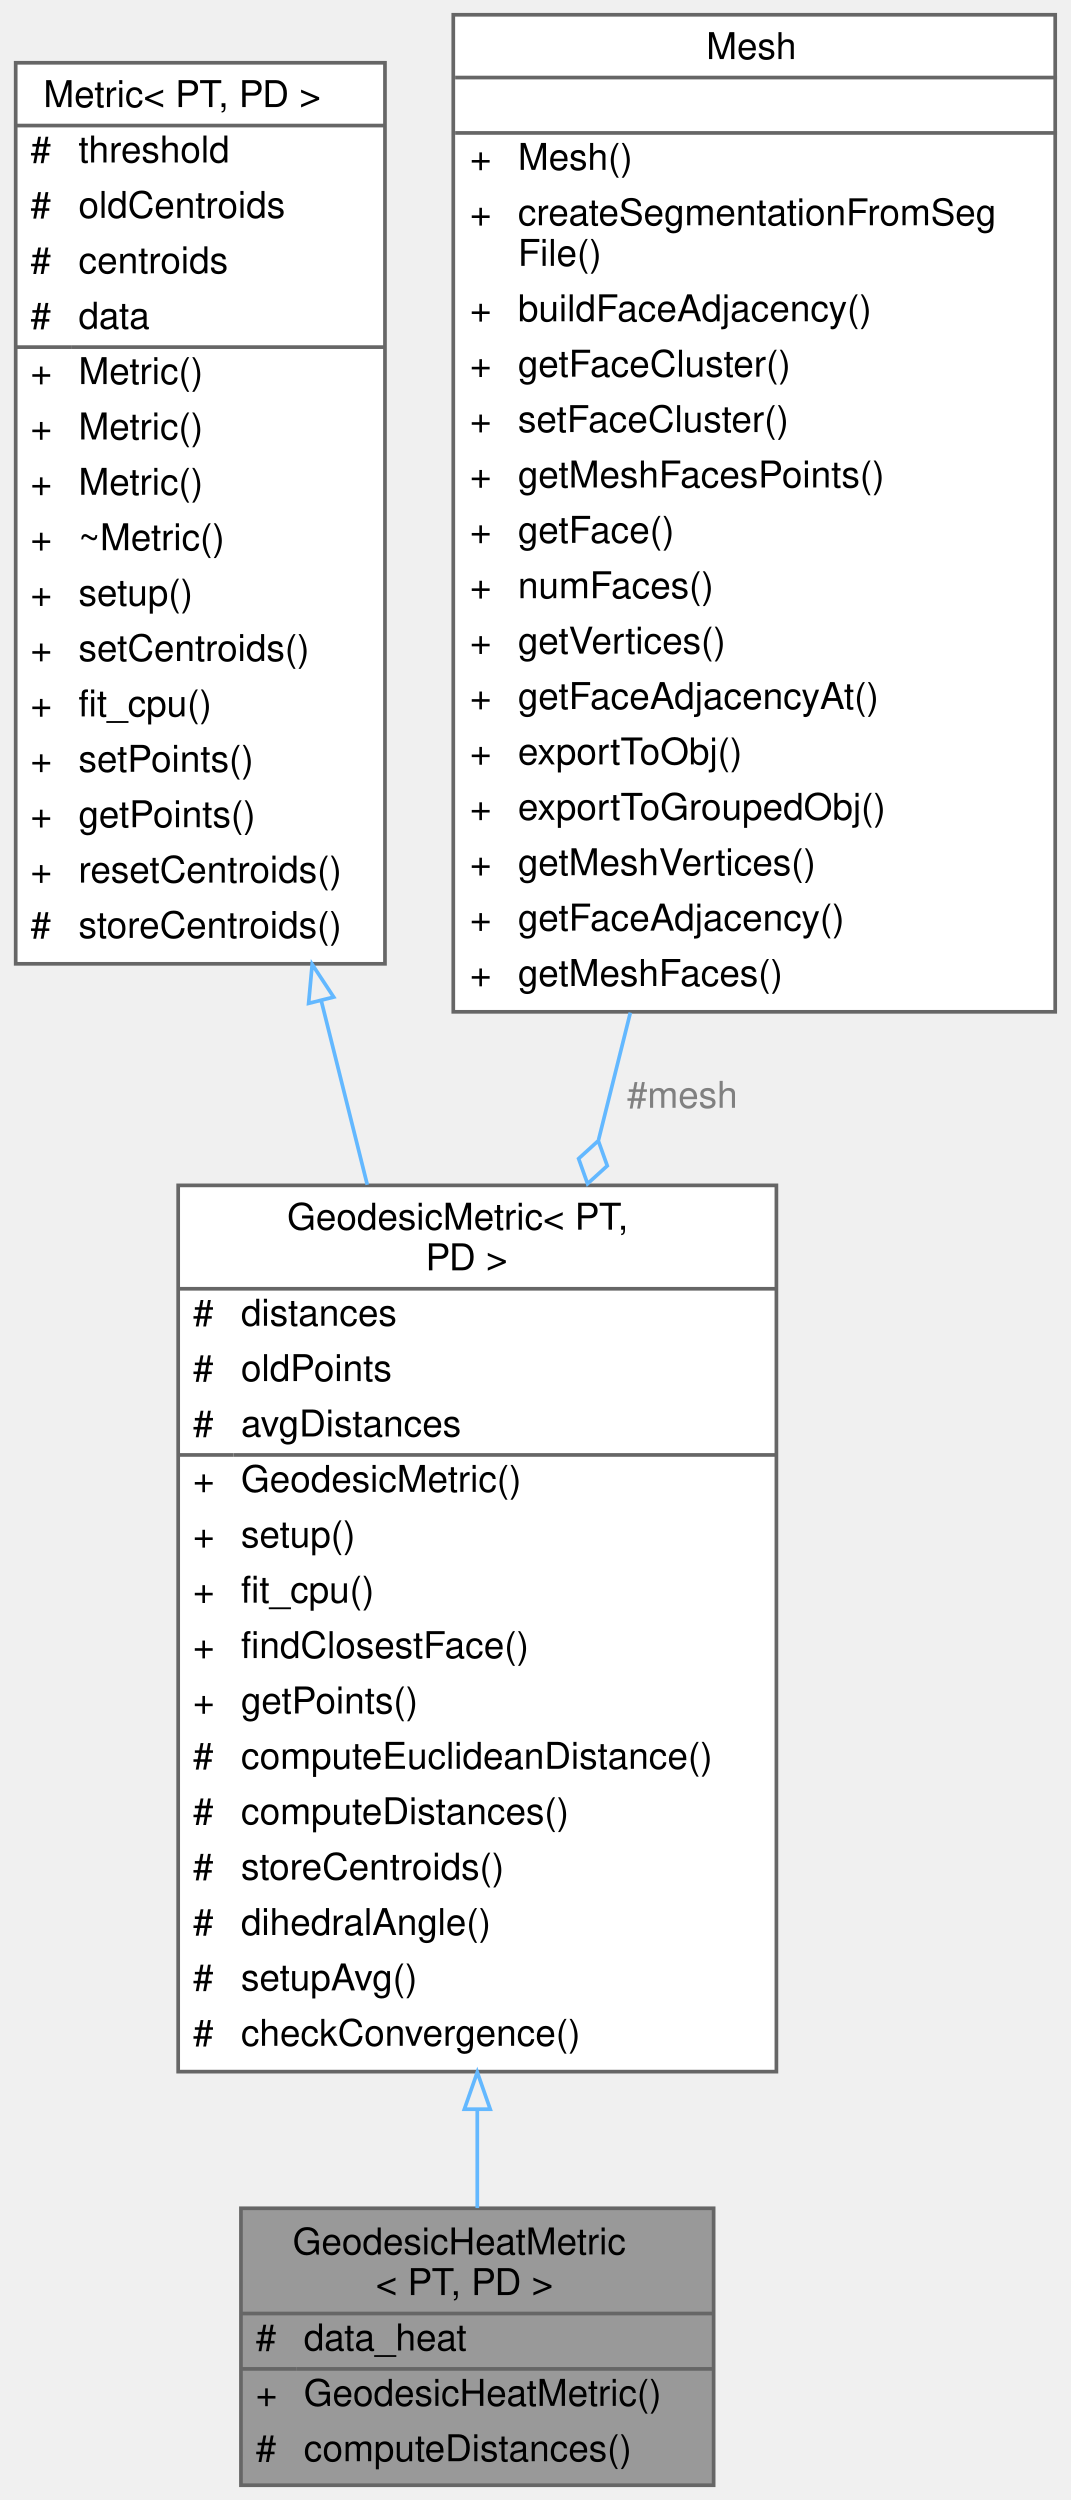
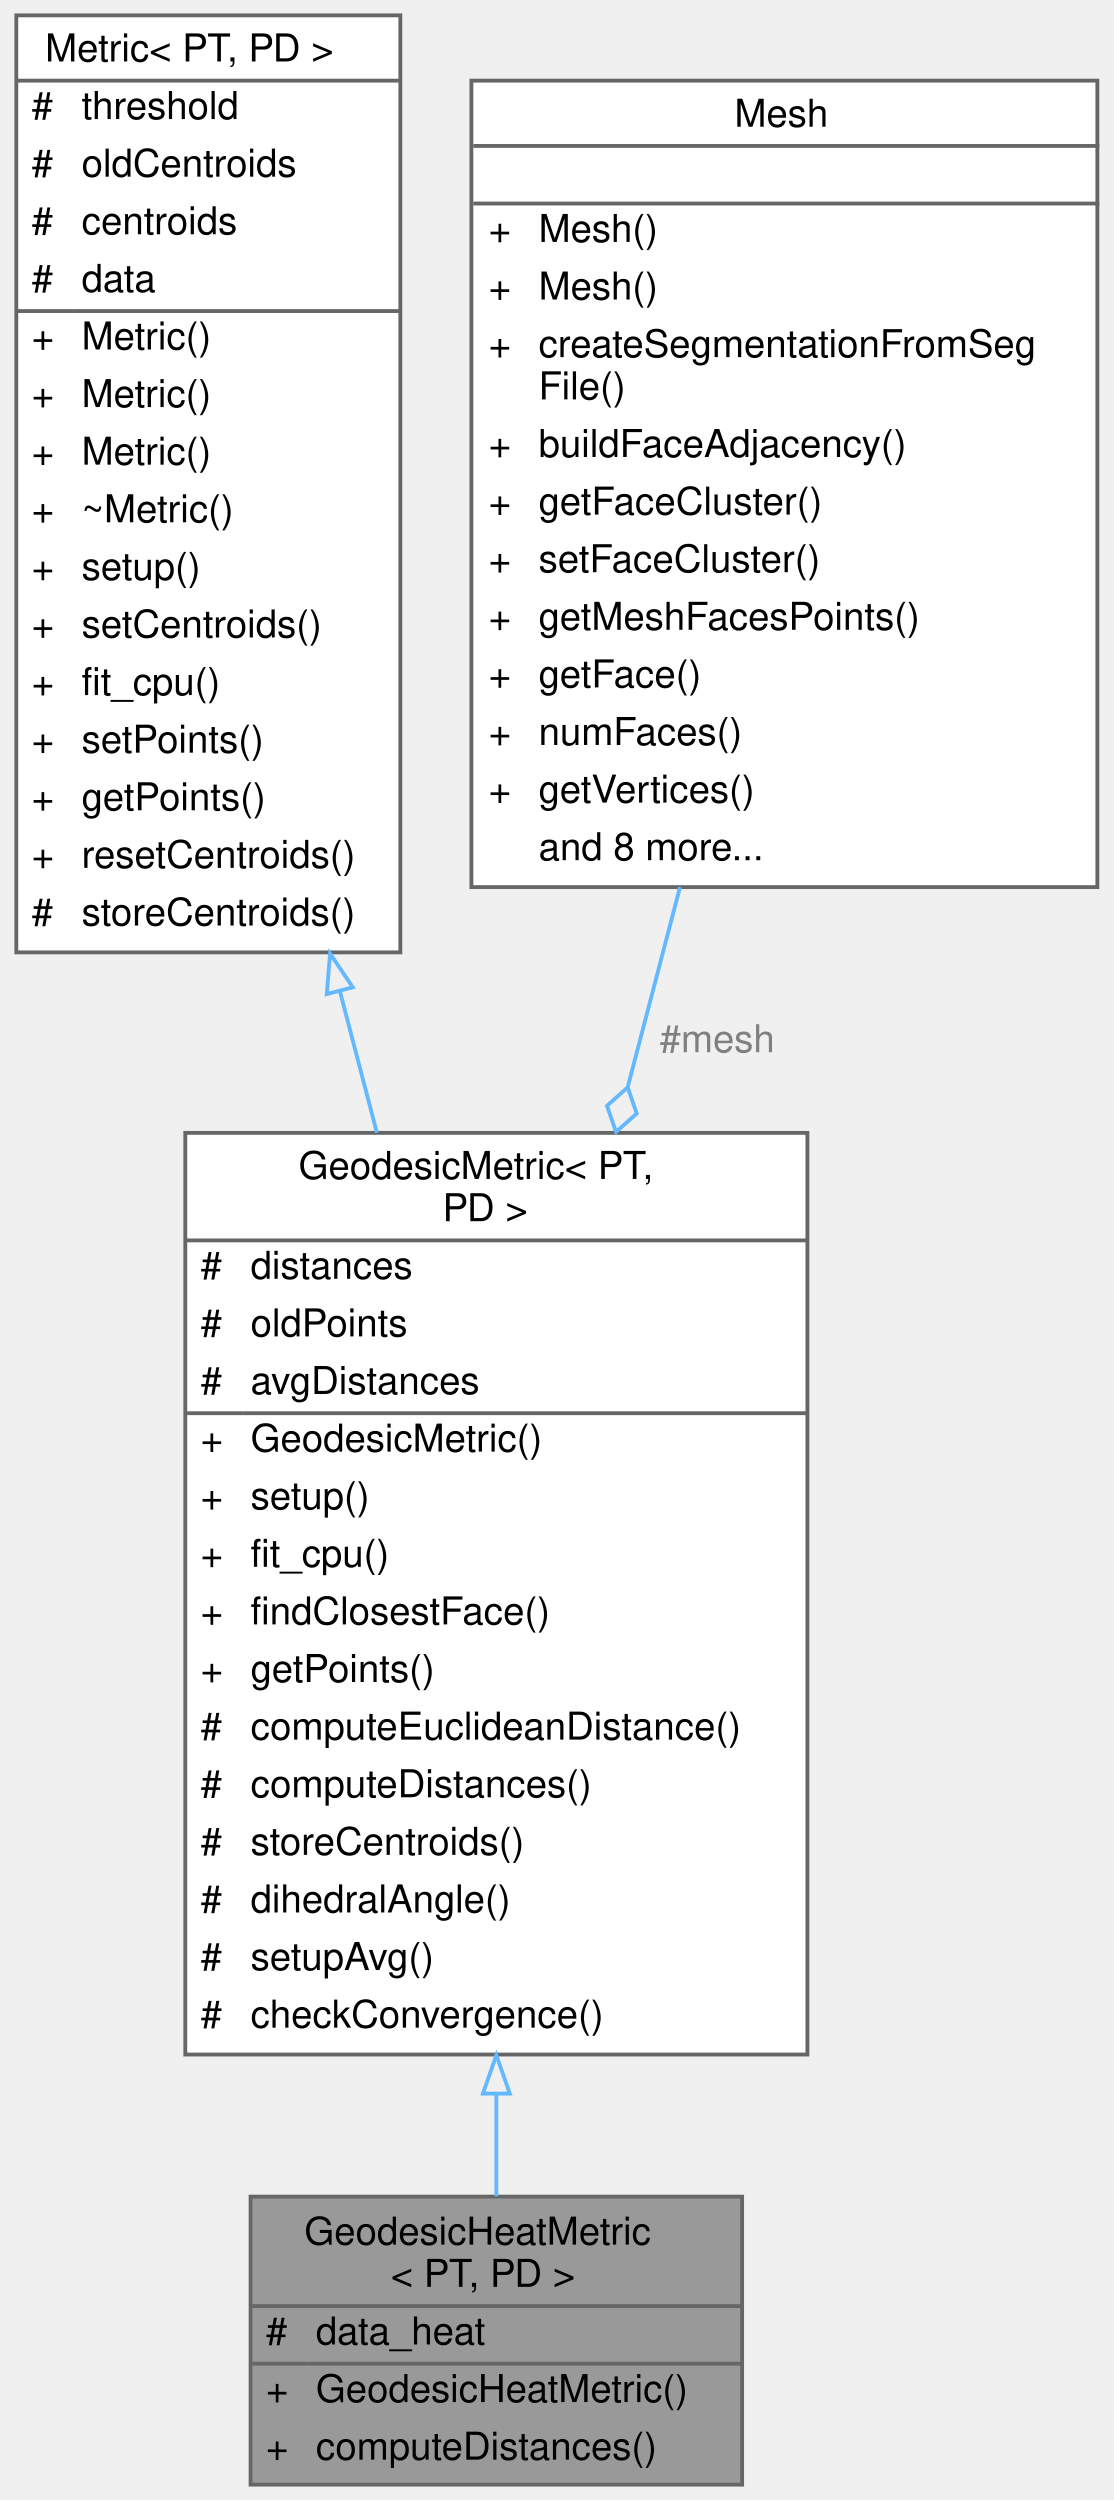
- <svg xmlns="http://www.w3.org/2000/svg" xmlns:xlink="http://www.w3.org/1999/xlink" width="290pt" height="677pt" viewBox="0.00 0.00 289.50 677.00">
-   <g id="graph0" class="graph" transform="scale(1 1) rotate(0) translate(4 673)">
+ <svg xmlns="http://www.w3.org/2000/svg" xmlns:xlink="http://www.w3.org/1999/xlink" width="290pt" height="651pt" viewBox="0.00 0.00 289.50 651.00">
+   <g id="graph0" class="graph" transform="scale(1 1) rotate(0) translate(4 647)">
    <g id="Node000001" class="node">
      <g id="a_Node000001">
        <a xlink:title="A class for computing geodesic distances using heat diffusion-based method.">
          <polygon fill="#999999" stroke="transparent" points="189,-75 61,-75 61,0 189,0 189,-75" />
          <text text-anchor="start" x="75" y="-62.5" font-family="Helvetica,sans-Serif" font-size="10.00">GeodesicHeatMetric</text>
          <text text-anchor="start" x="97.5" y="-51.5" font-family="Helvetica,sans-Serif" font-size="10.00">&lt; PT, PD &gt;</text>
          <text text-anchor="start" x="65" y="-36.5" font-family="Helvetica,sans-Serif" font-size="10.00">#</text>
          <text text-anchor="start" x="78" y="-36.5" font-family="Helvetica,sans-Serif" font-size="10.00">data_heat</text>
          <text text-anchor="start" x="65" y="-21.5" font-family="Helvetica,sans-Serif" font-size="10.00">+</text>
          <text text-anchor="start" x="78" y="-21.5" font-family="Helvetica,sans-Serif" font-size="10.00">GeodesicHeatMetric()</text>
-           <text text-anchor="start" x="65" y="-6.5" font-family="Helvetica,sans-Serif" font-size="10.00">#</text>
+           <text text-anchor="start" x="65" y="-6.5" font-family="Helvetica,sans-Serif" font-size="10.00">+</text>
          <text text-anchor="start" x="78" y="-6.5" font-family="Helvetica,sans-Serif" font-size="10.00">computeDistances()</text>
          <polygon fill="#666666" stroke="#666666" points="61,-46.5 61,-46.5 189,-46.5 189,-46.5 61,-46.5" />
          <polygon fill="#666666" stroke="#666666" points="61,-31.5 61,-31.5 76,-31.5 76,-31.5 61,-31.5" />
          <polygon fill="#666666" stroke="#666666" points="76,-31.5 76,-31.5 189,-31.5 189,-31.5 76,-31.5" />
          <polygon fill="none" stroke="#666666" points="61,0 61,-75 189,-75 189,0 61,0" />
        </a>
      </g>
    </g>
    <g id="Node000002" class="node">
      <g id="a_Node000002">
        <a xlink:href="classGeodesicMetric.html" target="_top" xlink:title="A class for computing geodesic distances on a mesh with Dijkstra's algorithm.">
          <polygon fill="white" stroke="transparent" points="206,-352 44,-352 44,-112 206,-112 206,-352" />
          <text text-anchor="start" x="73.5" y="-340" font-family="Helvetica,sans-Serif" font-size="10.00">GeodesicMetric&lt; PT,</text>
          <text text-anchor="start" x="111" y="-329" font-family="Helvetica,sans-Serif" font-size="10.00"> PD &gt;</text>
          <text text-anchor="start" x="48" y="-314" font-family="Helvetica,sans-Serif" font-size="10.00">#</text>
          <text text-anchor="start" x="61" y="-314" font-family="Helvetica,sans-Serif" font-size="10.00">distances</text>
          <text text-anchor="start" x="48" y="-299" font-family="Helvetica,sans-Serif" font-size="10.00">#</text>
          <text text-anchor="start" x="61" y="-299" font-family="Helvetica,sans-Serif" font-size="10.00">oldPoints</text>
          <text text-anchor="start" x="48" y="-284" font-family="Helvetica,sans-Serif" font-size="10.00">#</text>
          <text text-anchor="start" x="61" y="-284" font-family="Helvetica,sans-Serif" font-size="10.00">avgDistances</text>
          <text text-anchor="start" x="48" y="-269" font-family="Helvetica,sans-Serif" font-size="10.00">+</text>
          <text text-anchor="start" x="61" y="-269" font-family="Helvetica,sans-Serif" font-size="10.00">GeodesicMetric()</text>
          <text text-anchor="start" x="48" y="-254" font-family="Helvetica,sans-Serif" font-size="10.00">+</text>
          <text text-anchor="start" x="61" y="-254" font-family="Helvetica,sans-Serif" font-size="10.00">setup()</text>
          <text text-anchor="start" x="48" y="-239" font-family="Helvetica,sans-Serif" font-size="10.00">+</text>
          <text text-anchor="start" x="61" y="-239" font-family="Helvetica,sans-Serif" font-size="10.00">fit_cpu()</text>
          <text text-anchor="start" x="48" y="-224" font-family="Helvetica,sans-Serif" font-size="10.00">+</text>
          <text text-anchor="start" x="61" y="-224" font-family="Helvetica,sans-Serif" font-size="10.00">findClosestFace()</text>
          <text text-anchor="start" x="48" y="-209" font-family="Helvetica,sans-Serif" font-size="10.00">+</text>
          <text text-anchor="start" x="61" y="-209" font-family="Helvetica,sans-Serif" font-size="10.00">getPoints()</text>
          <text text-anchor="start" x="48" y="-194" font-family="Helvetica,sans-Serif" font-size="10.00">#</text>
          <text text-anchor="start" x="61" y="-194" font-family="Helvetica,sans-Serif" font-size="10.00">computeEuclideanDistance()</text>
          <text text-anchor="start" x="48" y="-179" font-family="Helvetica,sans-Serif" font-size="10.00">#</text>
          <text text-anchor="start" x="61" y="-179" font-family="Helvetica,sans-Serif" font-size="10.00">computeDistances()</text>
          <text text-anchor="start" x="48" y="-164" font-family="Helvetica,sans-Serif" font-size="10.00">#</text>
          <text text-anchor="start" x="61" y="-164" font-family="Helvetica,sans-Serif" font-size="10.00">storeCentroids()</text>
          <text text-anchor="start" x="48" y="-149" font-family="Helvetica,sans-Serif" font-size="10.00">#</text>
          <text text-anchor="start" x="61" y="-149" font-family="Helvetica,sans-Serif" font-size="10.00">dihedralAngle()</text>
          <text text-anchor="start" x="48" y="-134" font-family="Helvetica,sans-Serif" font-size="10.00">#</text>
          <text text-anchor="start" x="61" y="-134" font-family="Helvetica,sans-Serif" font-size="10.00">setupAvg()</text>
          <text text-anchor="start" x="48" y="-119" font-family="Helvetica,sans-Serif" font-size="10.00">#</text>
          <text text-anchor="start" x="61" y="-119" font-family="Helvetica,sans-Serif" font-size="10.00">checkConvergence()</text>
          <polygon fill="#666666" stroke="#666666" points="44,-324 44,-324 206,-324 206,-324 44,-324" />
          <polygon fill="#666666" stroke="#666666" points="44,-279 44,-279 59,-279 59,-279 44,-279" />
          <polygon fill="#666666" stroke="#666666" points="59,-279 59,-279 206,-279 206,-279 59,-279" />
          <polygon fill="none" stroke="#666666" points="44,-112 44,-352 206,-352 206,-112 44,-112" />
        </a>
      </g>
    </g>
    <g id="edge1_Node000001_Node000002" class="edge">
      <g id="a_edge1_Node000001_Node000002">
        <a xlink:title=" ">
          <path fill="none" stroke="#63b8ff" d="M125,-101.73C125,-92.2 125,-83.16 125,-75.06" />
          <polygon fill="none" stroke="#63b8ff" points="121.5,-101.83 125,-111.83 128.5,-101.83 121.5,-101.83" />
        </a>
      </g>
    </g>
    <g id="Node000003" class="node">
      <g id="a_Node000003">
        <a xlink:href="classMetric.html" target="_top" xlink:title="Abstract class representing a generic metric for calculating distances.">
-           <polygon fill="white" stroke="transparent" points="100,-656 0,-656 0,-412 100,-412 100,-656" />
-           <text text-anchor="start" x="7.5" y="-644" font-family="Helvetica,sans-Serif" font-size="10.00">Metric&lt; PT, PD &gt;</text>
-           <text text-anchor="start" x="4" y="-629" font-family="Helvetica,sans-Serif" font-size="10.00">#</text>
-           <text text-anchor="start" x="17" y="-629" font-family="Helvetica,sans-Serif" font-size="10.00">threshold</text>
-           <text text-anchor="start" x="4" y="-614" font-family="Helvetica,sans-Serif" font-size="10.00">#</text>
-           <text text-anchor="start" x="17" y="-614" font-family="Helvetica,sans-Serif" font-size="10.00">oldCentroids</text>
-           <text text-anchor="start" x="4" y="-599" font-family="Helvetica,sans-Serif" font-size="10.00">#</text>
-           <text text-anchor="start" x="17" y="-599" font-family="Helvetica,sans-Serif" font-size="10.00">centroids</text>
-           <text text-anchor="start" x="4" y="-584" font-family="Helvetica,sans-Serif" font-size="10.00">#</text>
-           <text text-anchor="start" x="17" y="-584" font-family="Helvetica,sans-Serif" font-size="10.00">data</text>
-           <text text-anchor="start" x="4" y="-569" font-family="Helvetica,sans-Serif" font-size="10.00">+</text>
-           <text text-anchor="start" x="17" y="-569" font-family="Helvetica,sans-Serif" font-size="10.00">Metric()</text>
-           <text text-anchor="start" x="4" y="-554" font-family="Helvetica,sans-Serif" font-size="10.00">+</text>
-           <text text-anchor="start" x="17" y="-554" font-family="Helvetica,sans-Serif" font-size="10.00">Metric()</text>
-           <text text-anchor="start" x="4" y="-539" font-family="Helvetica,sans-Serif" font-size="10.00">+</text>
-           <text text-anchor="start" x="17" y="-539" font-family="Helvetica,sans-Serif" font-size="10.00">Metric()</text>
-           <text text-anchor="start" x="4" y="-524" font-family="Helvetica,sans-Serif" font-size="10.00">+</text>
-           <text text-anchor="start" x="17" y="-524" font-family="Helvetica,sans-Serif" font-size="10.00">~Metric()</text>
-           <text text-anchor="start" x="4" y="-509" font-family="Helvetica,sans-Serif" font-size="10.00">+</text>
-           <text text-anchor="start" x="17" y="-509" font-family="Helvetica,sans-Serif" font-size="10.00">setup()</text>
-           <text text-anchor="start" x="4" y="-494" font-family="Helvetica,sans-Serif" font-size="10.00">+</text>
-           <text text-anchor="start" x="17" y="-494" font-family="Helvetica,sans-Serif" font-size="10.00">setCentroids()</text>
-           <text text-anchor="start" x="4" y="-479" font-family="Helvetica,sans-Serif" font-size="10.00">+</text>
-           <text text-anchor="start" x="17" y="-479" font-family="Helvetica,sans-Serif" font-size="10.00">fit_cpu()</text>
-           <text text-anchor="start" x="4" y="-464" font-family="Helvetica,sans-Serif" font-size="10.00">+</text>
-           <text text-anchor="start" x="17" y="-464" font-family="Helvetica,sans-Serif" font-size="10.00">setPoints()</text>
-           <text text-anchor="start" x="4" y="-449" font-family="Helvetica,sans-Serif" font-size="10.00">+</text>
-           <text text-anchor="start" x="17" y="-449" font-family="Helvetica,sans-Serif" font-size="10.00">getPoints()</text>
-           <text text-anchor="start" x="4" y="-434" font-family="Helvetica,sans-Serif" font-size="10.00">+</text>
-           <text text-anchor="start" x="17" y="-434" font-family="Helvetica,sans-Serif" font-size="10.00">resetCentroids()</text>
-           <text text-anchor="start" x="4" y="-419" font-family="Helvetica,sans-Serif" font-size="10.00">#</text>
-           <text text-anchor="start" x="17" y="-419" font-family="Helvetica,sans-Serif" font-size="10.00">storeCentroids()</text>
-           <polygon fill="#666666" stroke="#666666" points="0,-639 0,-639 100,-639 100,-639 0,-639" />
-           <polygon fill="#666666" stroke="#666666" points="0,-579 0,-579 15,-579 15,-579 0,-579" />
-           <polygon fill="#666666" stroke="#666666" points="15,-579 15,-579 100,-579 100,-579 15,-579" />
-           <polygon fill="none" stroke="#666666" points="0,-412 0,-656 100,-656 100,-412 0,-412" />
+           <polygon fill="white" stroke="transparent" points="100,-643 0,-643 0,-399 100,-399 100,-643" />
+           <text text-anchor="start" x="7.5" y="-631" font-family="Helvetica,sans-Serif" font-size="10.00">Metric&lt; PT, PD &gt;</text>
+           <text text-anchor="start" x="4" y="-616" font-family="Helvetica,sans-Serif" font-size="10.00">#</text>
+           <text text-anchor="start" x="17" y="-616" font-family="Helvetica,sans-Serif" font-size="10.00">threshold</text>
+           <text text-anchor="start" x="4" y="-601" font-family="Helvetica,sans-Serif" font-size="10.00">#</text>
+           <text text-anchor="start" x="17" y="-601" font-family="Helvetica,sans-Serif" font-size="10.00">oldCentroids</text>
+           <text text-anchor="start" x="4" y="-586" font-family="Helvetica,sans-Serif" font-size="10.00">#</text>
+           <text text-anchor="start" x="17" y="-586" font-family="Helvetica,sans-Serif" font-size="10.00">centroids</text>
+           <text text-anchor="start" x="4" y="-571" font-family="Helvetica,sans-Serif" font-size="10.00">#</text>
+           <text text-anchor="start" x="17" y="-571" font-family="Helvetica,sans-Serif" font-size="10.00">data</text>
+           <text text-anchor="start" x="4" y="-556" font-family="Helvetica,sans-Serif" font-size="10.00">+</text>
+           <text text-anchor="start" x="17" y="-556" font-family="Helvetica,sans-Serif" font-size="10.00">Metric()</text>
+           <text text-anchor="start" x="4" y="-541" font-family="Helvetica,sans-Serif" font-size="10.00">+</text>
+           <text text-anchor="start" x="17" y="-541" font-family="Helvetica,sans-Serif" font-size="10.00">Metric()</text>
+           <text text-anchor="start" x="4" y="-526" font-family="Helvetica,sans-Serif" font-size="10.00">+</text>
+           <text text-anchor="start" x="17" y="-526" font-family="Helvetica,sans-Serif" font-size="10.00">Metric()</text>
+           <text text-anchor="start" x="4" y="-511" font-family="Helvetica,sans-Serif" font-size="10.00">+</text>
+           <text text-anchor="start" x="17" y="-511" font-family="Helvetica,sans-Serif" font-size="10.00">~Metric()</text>
+           <text text-anchor="start" x="4" y="-496" font-family="Helvetica,sans-Serif" font-size="10.00">+</text>
+           <text text-anchor="start" x="17" y="-496" font-family="Helvetica,sans-Serif" font-size="10.00">setup()</text>
+           <text text-anchor="start" x="4" y="-481" font-family="Helvetica,sans-Serif" font-size="10.00">+</text>
+           <text text-anchor="start" x="17" y="-481" font-family="Helvetica,sans-Serif" font-size="10.00">setCentroids()</text>
+           <text text-anchor="start" x="4" y="-466" font-family="Helvetica,sans-Serif" font-size="10.00">+</text>
+           <text text-anchor="start" x="17" y="-466" font-family="Helvetica,sans-Serif" font-size="10.00">fit_cpu()</text>
+           <text text-anchor="start" x="4" y="-451" font-family="Helvetica,sans-Serif" font-size="10.00">+</text>
+           <text text-anchor="start" x="17" y="-451" font-family="Helvetica,sans-Serif" font-size="10.00">setPoints()</text>
+           <text text-anchor="start" x="4" y="-436" font-family="Helvetica,sans-Serif" font-size="10.00">+</text>
+           <text text-anchor="start" x="17" y="-436" font-family="Helvetica,sans-Serif" font-size="10.00">getPoints()</text>
+           <text text-anchor="start" x="4" y="-421" font-family="Helvetica,sans-Serif" font-size="10.00">+</text>
+           <text text-anchor="start" x="17" y="-421" font-family="Helvetica,sans-Serif" font-size="10.00">resetCentroids()</text>
+           <text text-anchor="start" x="4" y="-406" font-family="Helvetica,sans-Serif" font-size="10.00">#</text>
+           <text text-anchor="start" x="17" y="-406" font-family="Helvetica,sans-Serif" font-size="10.00">storeCentroids()</text>
+           <polygon fill="#666666" stroke="#666666" points="0,-626 0,-626 100,-626 100,-626 0,-626" />
+           <polygon fill="#666666" stroke="#666666" points="0,-566 0,-566 15,-566 15,-566 0,-566" />
+           <polygon fill="#666666" stroke="#666666" points="15,-566 15,-566 100,-566 100,-566 15,-566" />
+           <polygon fill="none" stroke="#666666" points="0,-399 0,-643 100,-643 100,-399 0,-399" />
        </a>
      </g>
    </g>
    <g id="edge2_Node000002_Node000003" class="edge">
      <g id="a_edge2_Node000002_Node000003">
        <a xlink:title=" ">
-           <path fill="none" stroke="#63b8ff" d="M82.72,-402.11C86.87,-385.5 91.1,-368.58 95.21,-352.17" />
-           <polygon fill="none" stroke="#63b8ff" points="79.32,-401.29 80.29,-411.84 86.11,-402.99 79.32,-401.29" />
+           <path fill="none" stroke="#63b8ff" d="M84.26,-388.88C87.47,-376.6 90.72,-364.2 93.89,-352.03" />
+           <polygon fill="none" stroke="#63b8ff" points="80.84,-388.14 81.7,-398.7 87.61,-389.91 80.84,-388.14" />
        </a>
      </g>
    </g>
    <g id="Node000004" class="node">
      <g id="a_Node000004">
        <a xlink:href="classMesh.html" target="_top" xlink:title="Represents a 3D mesh composed of vertices, faces, and adjacency relationships.">
-           <polygon fill="white" stroke="transparent" points="281.5,-669 118.5,-669 118.5,-399 281.5,-399 281.5,-669" />
-           <text text-anchor="start" x="187" y="-657" font-family="Helvetica,sans-Serif" font-size="10.00">Mesh</text>
-           <text text-anchor="start" x="198.5" y="-642" font-family="Helvetica,sans-Serif" font-size="10.00"> </text>
-           <text text-anchor="start" x="123" y="-627" font-family="Helvetica,sans-Serif" font-size="10.00">+</text>
-           <text text-anchor="start" x="136" y="-627" font-family="Helvetica,sans-Serif" font-size="10.00">Mesh()</text>
-           <text text-anchor="start" x="123" y="-612" font-family="Helvetica,sans-Serif" font-size="10.00">+</text>
-           <text text-anchor="start" x="136" y="-612" font-family="Helvetica,sans-Serif" font-size="10.00">createSegmentationFromSeg</text>
-           <text text-anchor="start" x="136" y="-601" font-family="Helvetica,sans-Serif" font-size="10.00">File()</text>
-           <text text-anchor="start" x="123" y="-586" font-family="Helvetica,sans-Serif" font-size="10.00">+</text>
-           <text text-anchor="start" x="136" y="-586" font-family="Helvetica,sans-Serif" font-size="10.00">buildFaceAdjacency()</text>
-           <text text-anchor="start" x="123" y="-571" font-family="Helvetica,sans-Serif" font-size="10.00">+</text>
-           <text text-anchor="start" x="136" y="-571" font-family="Helvetica,sans-Serif" font-size="10.00">getFaceCluster()</text>
-           <text text-anchor="start" x="123" y="-556" font-family="Helvetica,sans-Serif" font-size="10.00">+</text>
-           <text text-anchor="start" x="136" y="-556" font-family="Helvetica,sans-Serif" font-size="10.00">setFaceCluster()</text>
-           <text text-anchor="start" x="123" y="-541" font-family="Helvetica,sans-Serif" font-size="10.00">+</text>
-           <text text-anchor="start" x="136" y="-541" font-family="Helvetica,sans-Serif" font-size="10.00">getMeshFacesPoints()</text>
-           <text text-anchor="start" x="123" y="-526" font-family="Helvetica,sans-Serif" font-size="10.00">+</text>
-           <text text-anchor="start" x="136" y="-526" font-family="Helvetica,sans-Serif" font-size="10.00">getFace()</text>
-           <text text-anchor="start" x="123" y="-511" font-family="Helvetica,sans-Serif" font-size="10.00">+</text>
-           <text text-anchor="start" x="136" y="-511" font-family="Helvetica,sans-Serif" font-size="10.00">numFaces()</text>
-           <text text-anchor="start" x="123" y="-496" font-family="Helvetica,sans-Serif" font-size="10.00">+</text>
-           <text text-anchor="start" x="136" y="-496" font-family="Helvetica,sans-Serif" font-size="10.00">getVertices()</text>
-           <text text-anchor="start" x="123" y="-481" font-family="Helvetica,sans-Serif" font-size="10.00">+</text>
-           <text text-anchor="start" x="136" y="-481" font-family="Helvetica,sans-Serif" font-size="10.00">getFaceAdjacencyAt()</text>
-           <text text-anchor="start" x="123" y="-466" font-family="Helvetica,sans-Serif" font-size="10.00">+</text>
-           <text text-anchor="start" x="136" y="-466" font-family="Helvetica,sans-Serif" font-size="10.00">exportToObj()</text>
-           <text text-anchor="start" x="123" y="-451" font-family="Helvetica,sans-Serif" font-size="10.00">+</text>
-           <text text-anchor="start" x="136" y="-451" font-family="Helvetica,sans-Serif" font-size="10.00">exportToGroupedObj()</text>
-           <text text-anchor="start" x="123" y="-436" font-family="Helvetica,sans-Serif" font-size="10.00">+</text>
-           <text text-anchor="start" x="136" y="-436" font-family="Helvetica,sans-Serif" font-size="10.00">getMeshVertices()</text>
-           <text text-anchor="start" x="123" y="-421" font-family="Helvetica,sans-Serif" font-size="10.00">+</text>
-           <text text-anchor="start" x="136" y="-421" font-family="Helvetica,sans-Serif" font-size="10.00">getFaceAdjacency()</text>
-           <text text-anchor="start" x="123" y="-406" font-family="Helvetica,sans-Serif" font-size="10.00">+</text>
-           <text text-anchor="start" x="136" y="-406" font-family="Helvetica,sans-Serif" font-size="10.00">getMeshFaces()</text>
-           <polygon fill="#666666" stroke="#666666" points="119,-652 119,-652 282,-652 282,-652 119,-652" />
-           <polygon fill="#666666" stroke="#666666" points="119,-637 119,-637 282,-637 282,-637 119,-637" />
-           <polygon fill="none" stroke="#666666" points="118.5,-399 118.5,-669 281.5,-669 281.5,-399 118.5,-399" />
+           <polygon fill="white" stroke="transparent" points="281.5,-626 118.5,-626 118.5,-416 281.5,-416 281.5,-626" />
+           <text text-anchor="start" x="187" y="-614" font-family="Helvetica,sans-Serif" font-size="10.00">Mesh</text>
+           <text text-anchor="start" x="198.5" y="-599" font-family="Helvetica,sans-Serif" font-size="10.00"> </text>
+           <text text-anchor="start" x="123" y="-584" font-family="Helvetica,sans-Serif" font-size="10.00">+</text>
+           <text text-anchor="start" x="136" y="-584" font-family="Helvetica,sans-Serif" font-size="10.00">Mesh()</text>
+           <text text-anchor="start" x="123" y="-569" font-family="Helvetica,sans-Serif" font-size="10.00">+</text>
+           <text text-anchor="start" x="136" y="-569" font-family="Helvetica,sans-Serif" font-size="10.00">Mesh()</text>
+           <text text-anchor="start" x="123" y="-554" font-family="Helvetica,sans-Serif" font-size="10.00">+</text>
+           <text text-anchor="start" x="136" y="-554" font-family="Helvetica,sans-Serif" font-size="10.00">createSegmentationFromSeg</text>
+           <text text-anchor="start" x="136" y="-543" font-family="Helvetica,sans-Serif" font-size="10.00">File()</text>
+           <text text-anchor="start" x="123" y="-528" font-family="Helvetica,sans-Serif" font-size="10.00">+</text>
+           <text text-anchor="start" x="136" y="-528" font-family="Helvetica,sans-Serif" font-size="10.00">buildFaceAdjacency()</text>
+           <text text-anchor="start" x="123" y="-513" font-family="Helvetica,sans-Serif" font-size="10.00">+</text>
+           <text text-anchor="start" x="136" y="-513" font-family="Helvetica,sans-Serif" font-size="10.00">getFaceCluster()</text>
+           <text text-anchor="start" x="123" y="-498" font-family="Helvetica,sans-Serif" font-size="10.00">+</text>
+           <text text-anchor="start" x="136" y="-498" font-family="Helvetica,sans-Serif" font-size="10.00">setFaceCluster()</text>
+           <text text-anchor="start" x="123" y="-483" font-family="Helvetica,sans-Serif" font-size="10.00">+</text>
+           <text text-anchor="start" x="136" y="-483" font-family="Helvetica,sans-Serif" font-size="10.00">getMeshFacesPoints()</text>
+           <text text-anchor="start" x="123" y="-468" font-family="Helvetica,sans-Serif" font-size="10.00">+</text>
+           <text text-anchor="start" x="136" y="-468" font-family="Helvetica,sans-Serif" font-size="10.00">getFace()</text>
+           <text text-anchor="start" x="123" y="-453" font-family="Helvetica,sans-Serif" font-size="10.00">+</text>
+           <text text-anchor="start" x="136" y="-453" font-family="Helvetica,sans-Serif" font-size="10.00">numFaces()</text>
+           <text text-anchor="start" x="123" y="-438" font-family="Helvetica,sans-Serif" font-size="10.00">+</text>
+           <text text-anchor="start" x="136" y="-438" font-family="Helvetica,sans-Serif" font-size="10.00">getVertices()</text>
+           <text text-anchor="start" x="136" y="-423" font-family="Helvetica,sans-Serif" font-size="10.00">and 8 more...</text>
+           <polygon fill="#666666" stroke="#666666" points="119,-609 119,-609 282,-609 282,-609 119,-609" />
+           <polygon fill="#666666" stroke="#666666" points="119,-594 119,-594 282,-594 282,-594 119,-594" />
+           <polygon fill="none" stroke="#666666" points="118.5,-416 118.5,-626 281.5,-626 281.5,-416 118.5,-416" />
        </a>
      </g>
    </g>
    <g id="edge3_Node000002_Node000004" class="edge">
      <g id="a_edge3_Node000002_Node000004">
        <a xlink:title=" ">
-           <path fill="none" stroke="#63b8ff" d="M166.45,-398.79C163.58,-387.33 160.69,-375.74 157.83,-364.3" />
-           <polygon fill="none" stroke="#63b8ff" points="157.77,-364.09 152.44,-359.24 154.86,-352.45 160.2,-357.3 157.77,-364.09" />
+           <path fill="none" stroke="#63b8ff" d="M172.82,-415.98C168.4,-399.09 163.78,-381.4 159.22,-363.96" />
+           <polygon fill="none" stroke="#63b8ff" points="159.2,-363.86 153.81,-359.06 156.16,-352.25 161.55,-357.04 159.2,-363.86" />
        </a>
      </g>
-       <text text-anchor="middle" x="180.5" y="-373" font-family="Helvetica,sans-Serif" font-size="10.00" fill="grey"> #mesh</text>
+       <text text-anchor="middle" x="182.5" y="-373" font-family="Helvetica,sans-Serif" font-size="10.00" fill="grey"> #mesh</text>
    </g>
  </g>
</svg>
